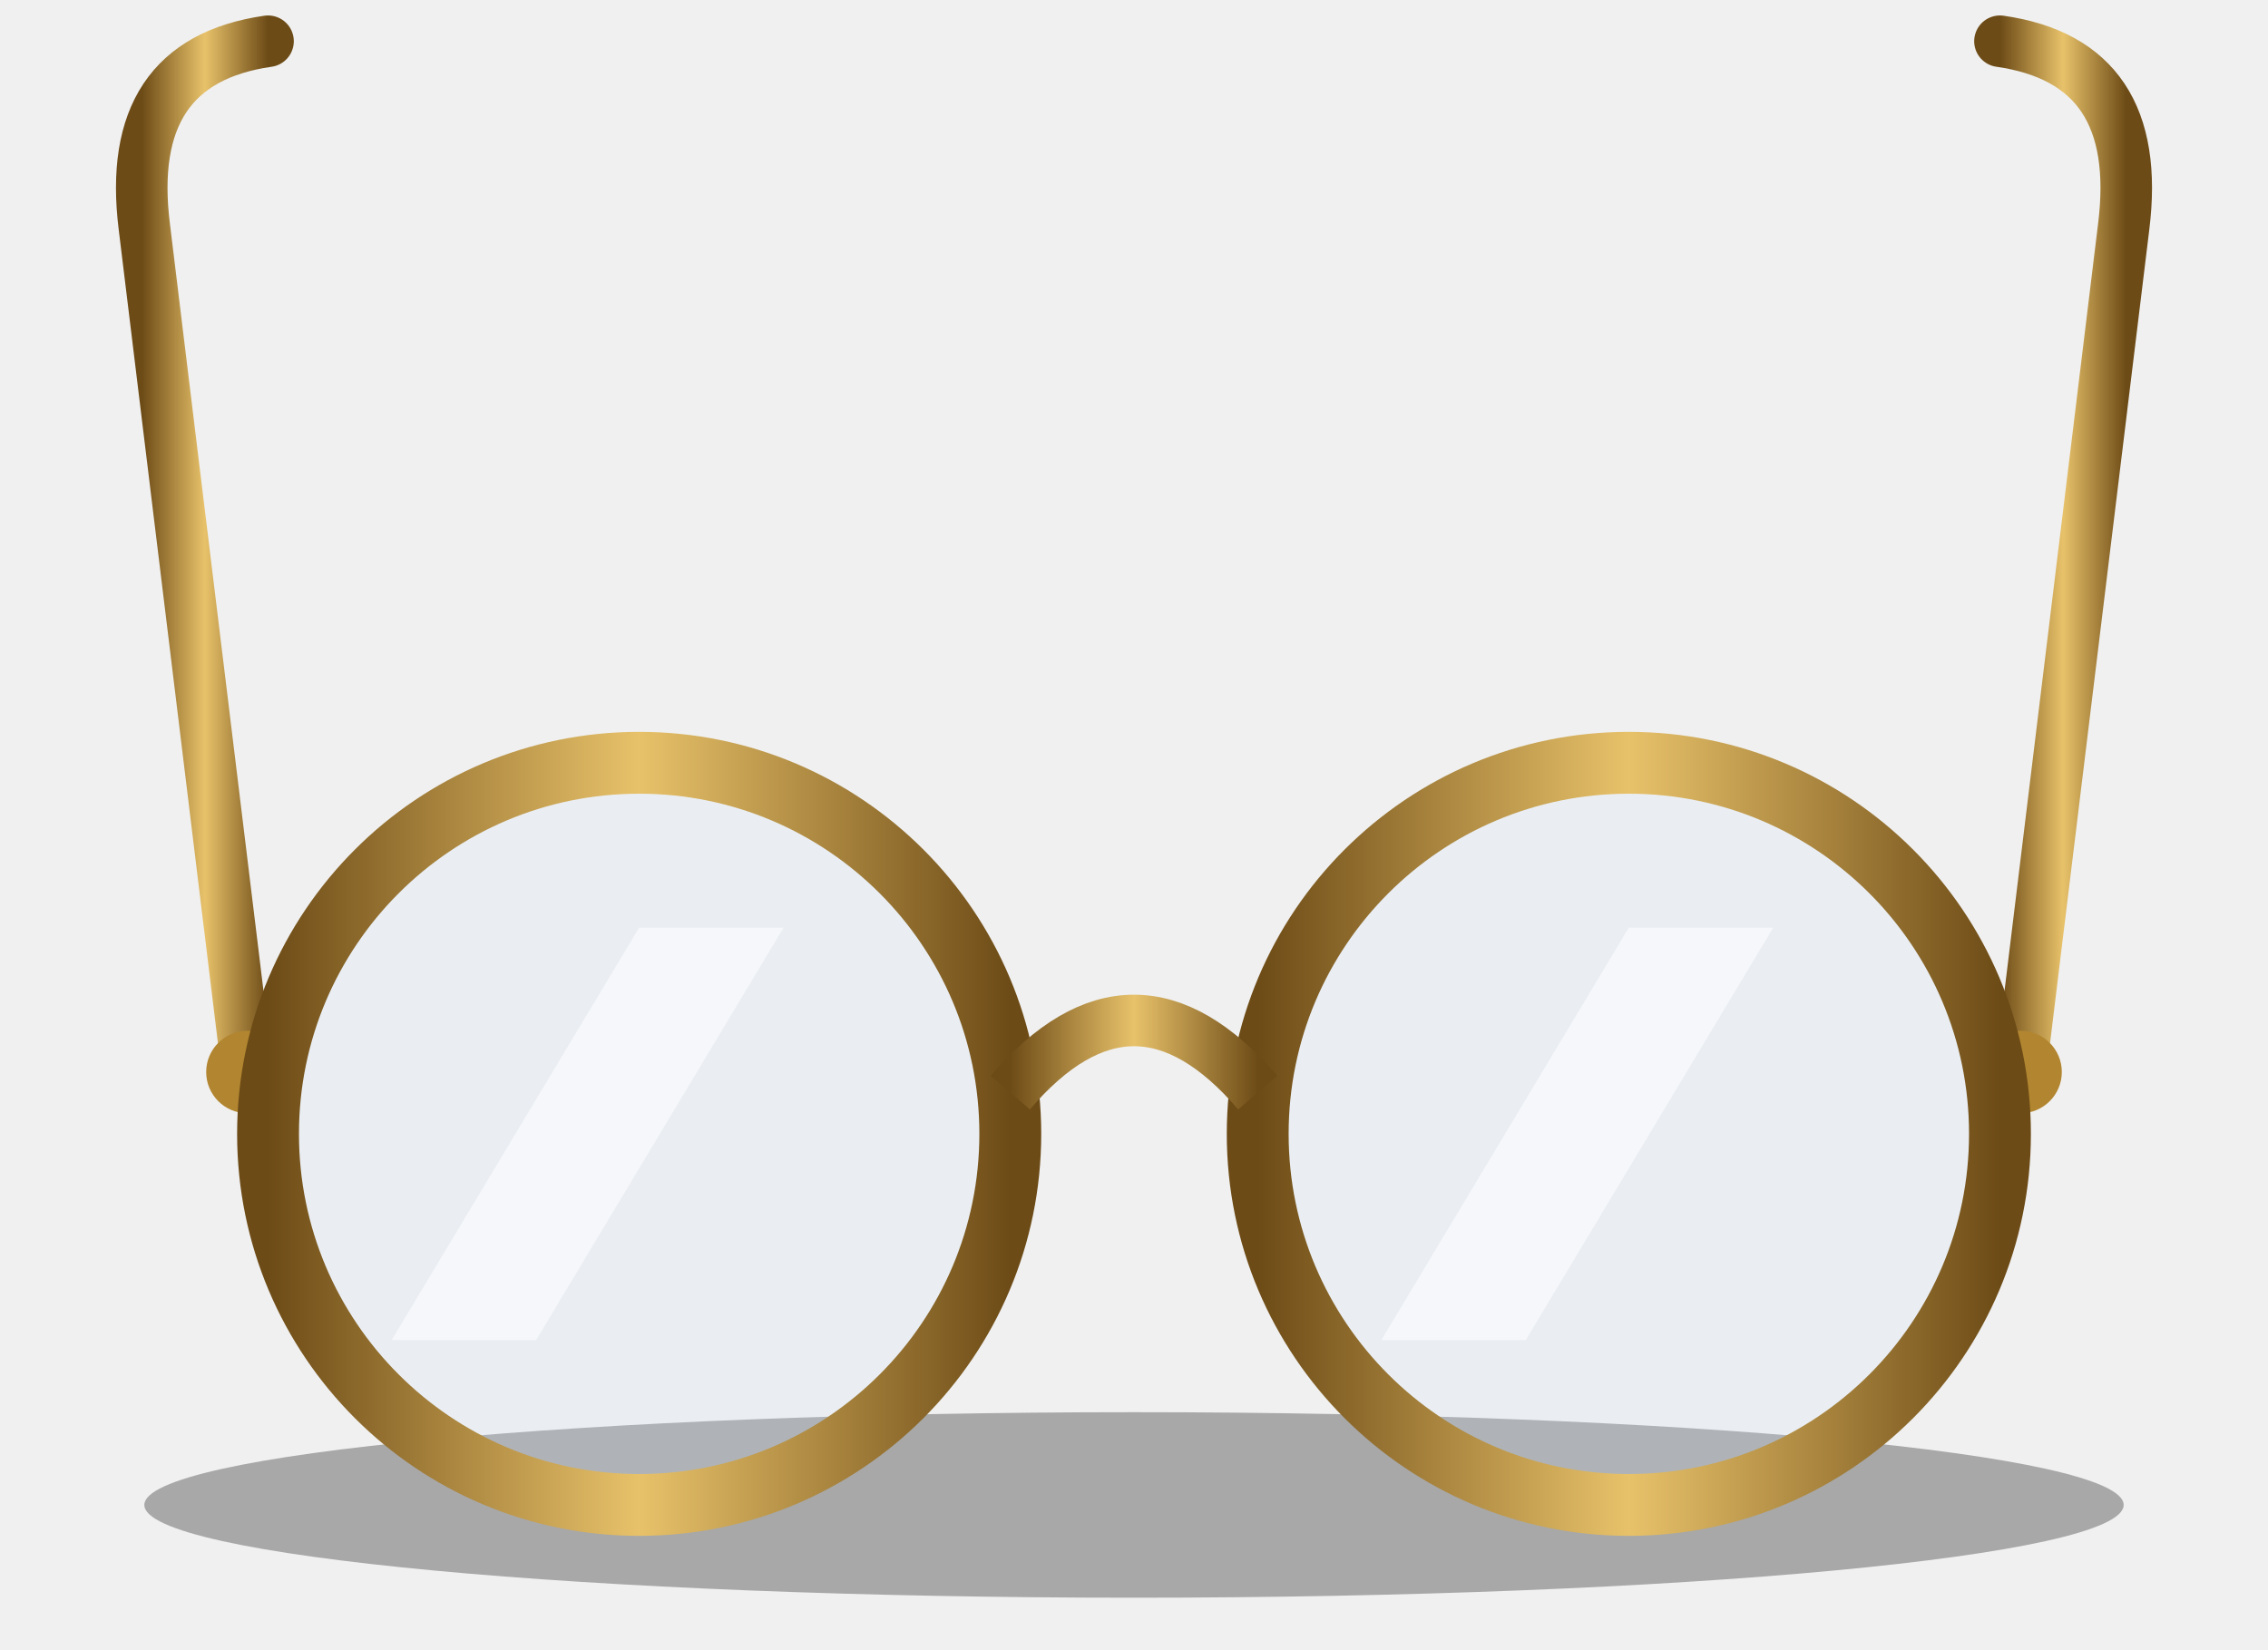
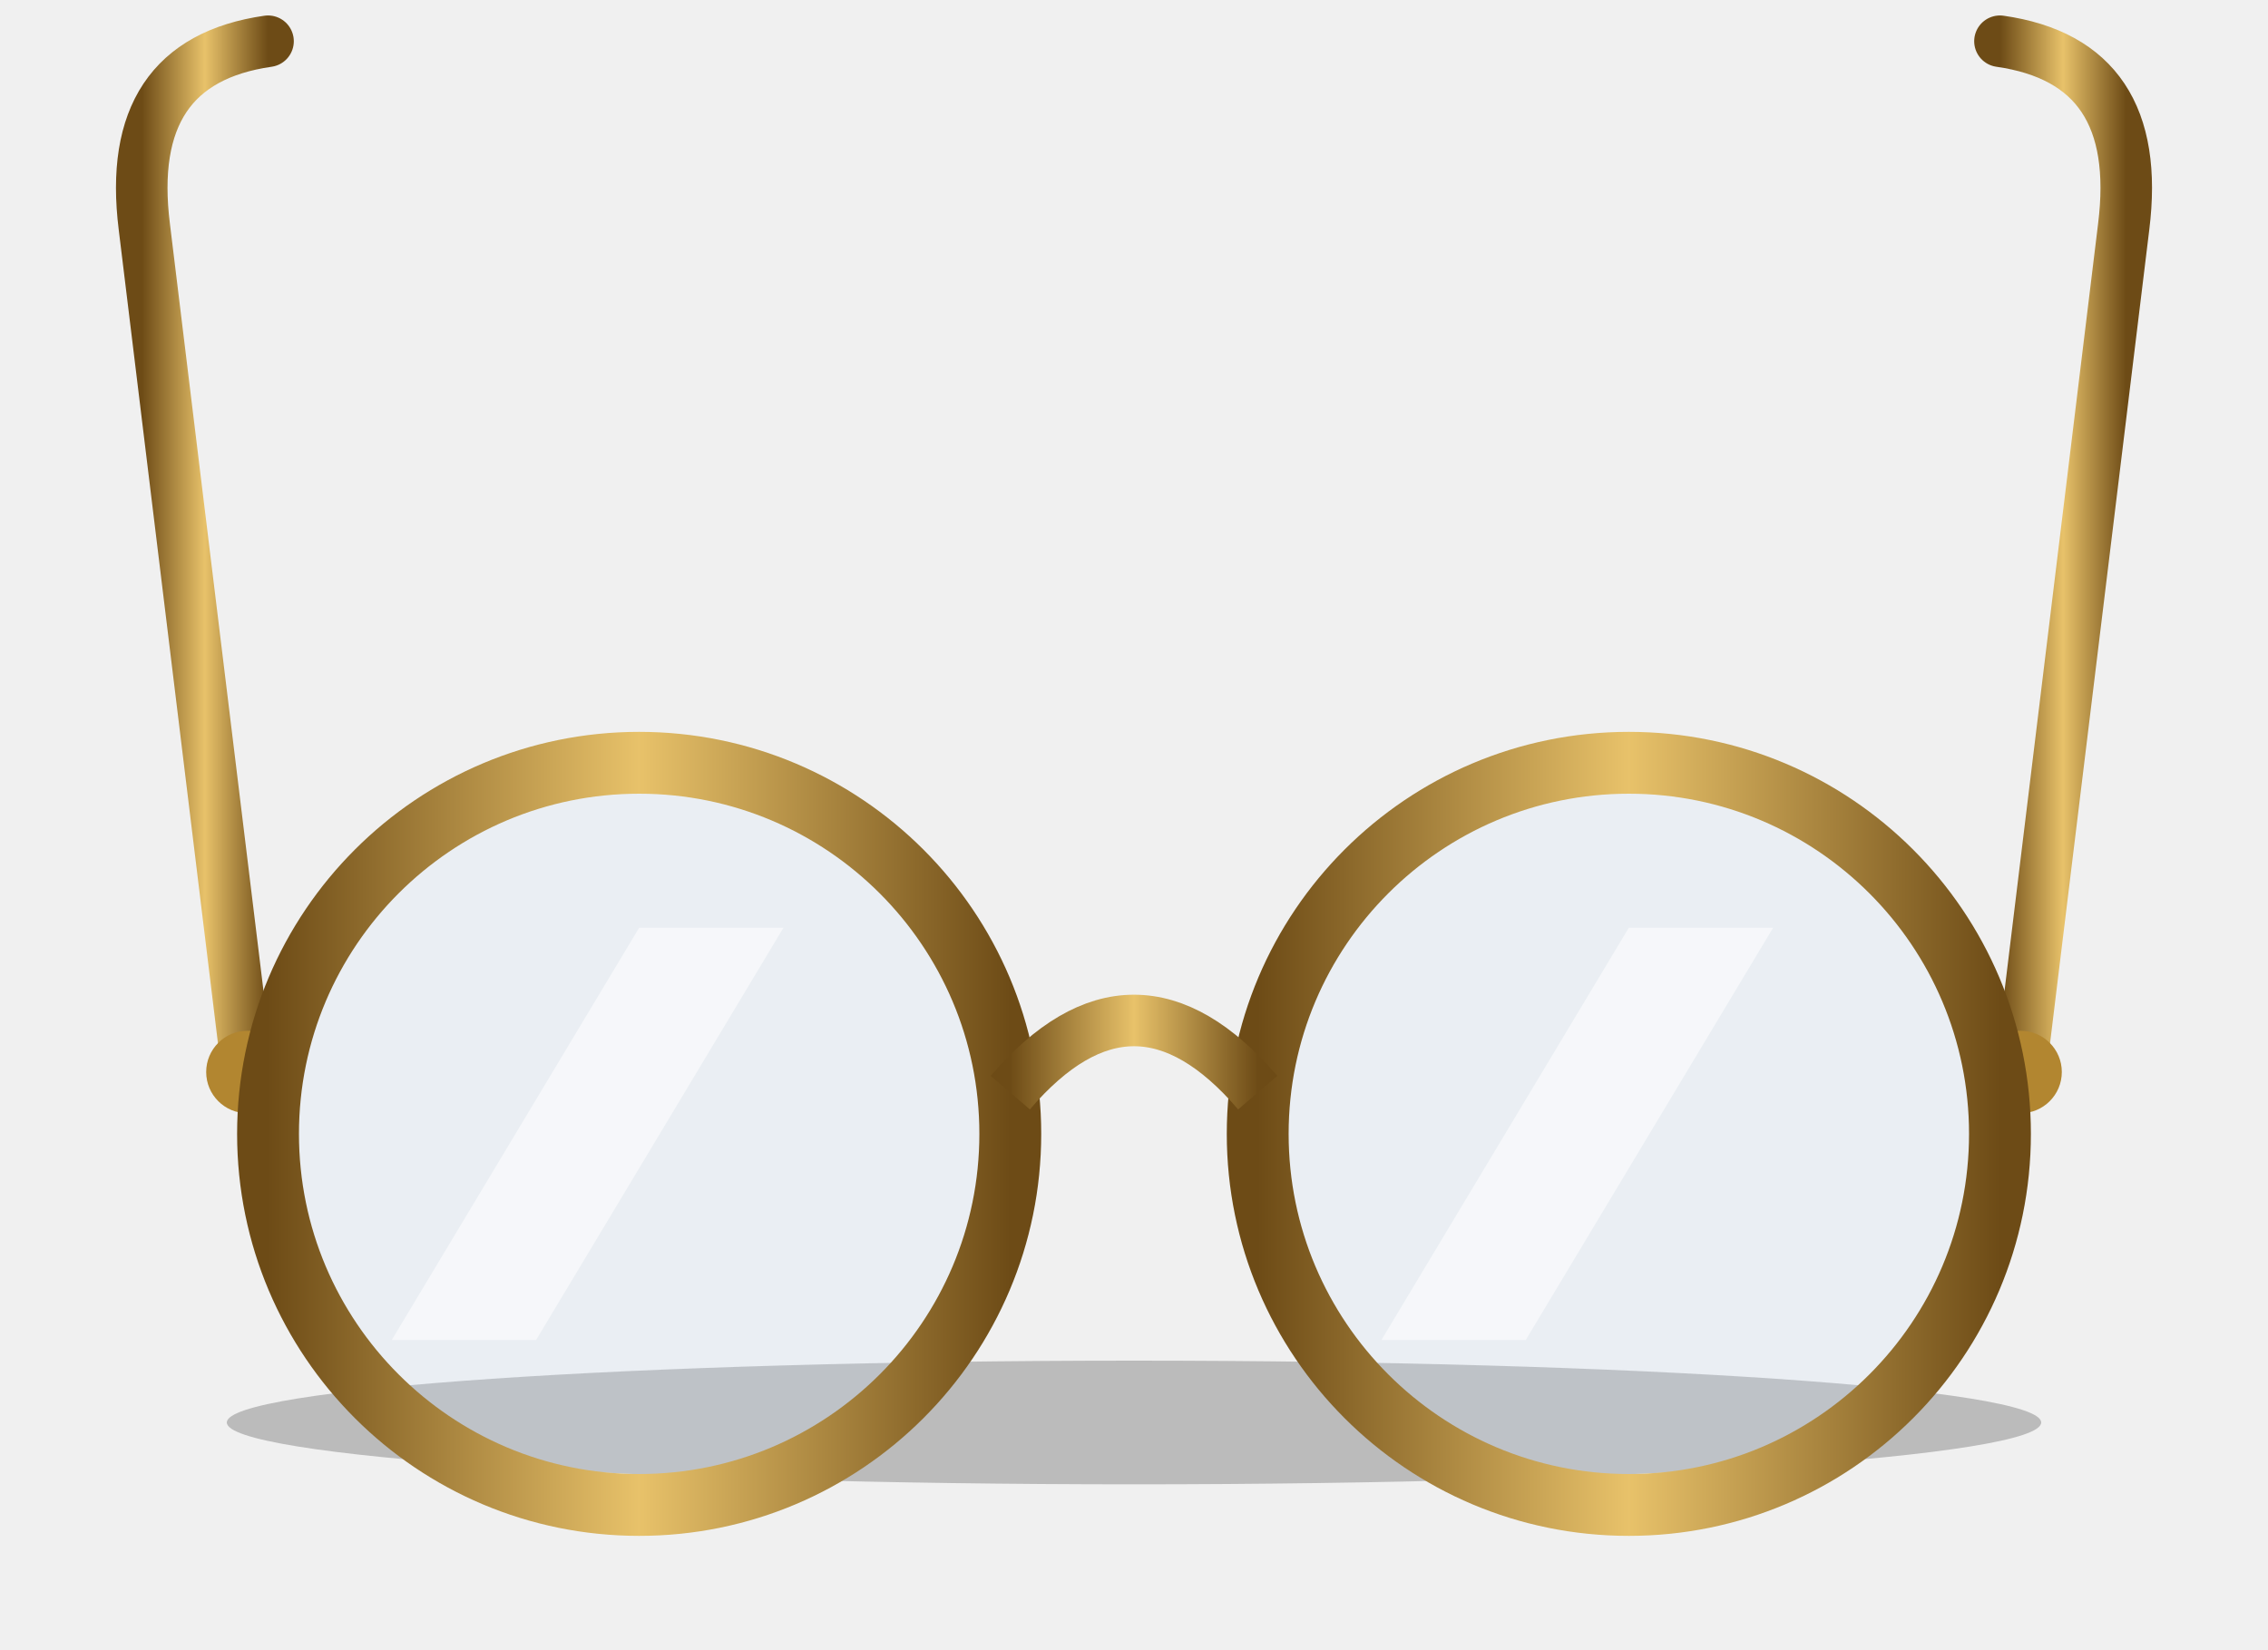
<svg xmlns="http://www.w3.org/2000/svg" width="220" height="160" viewBox="0 0 220 160">
  <defs>
    <linearGradient id="sb" x1="0" x2="1">
      <stop offset="0" stop-color="#6d4b16" />
      <stop offset=".5" stop-color="#e8c26a" />
      <stop offset="1" stop-color="#6d4b16" />
    </linearGradient>
  </defs>
-   <ellipse cx="110" cy="146" rx="96" ry="9" fill="#000" opacity=".3" />
+   <ellipse cx="110" cy="138" rx="88" ry="6" fill="#000" opacity=".22" />
  <path d="M24 104 L14 22 Q12 6 26 4" stroke="url(#sb)" stroke-width="5" fill="none" stroke-linecap="round" />
  <circle cx="24" cy="104" r="4" fill="#b28630" />
  <path d="M196 104 L206 22 Q208 6 194 4" stroke="url(#sb)" stroke-width="5" fill="none" stroke-linecap="round" />
  <circle cx="196" cy="104" r="4" fill="#b28630" />
  <circle cx="62" cy="110" r="36" fill="#cfe6ff" fill-opacity=".18" stroke="url(#sb)" stroke-width="6" />
  <circle cx="158" cy="110" r="36" fill="#cfe6ff" fill-opacity=".18" stroke="url(#sb)" stroke-width="6" />
  <path d="M98 106 Q110 92 122 106" stroke="url(#sb)" stroke-width="5" fill="none" />
  <path d="M62 90 l14 0 l-24 40 l-14 0z" fill="#fff" opacity=".55" />
  <path d="M158 90 l14 0 l-24 40 l-14 0z" fill="#fff" opacity=".55" />
</svg>
